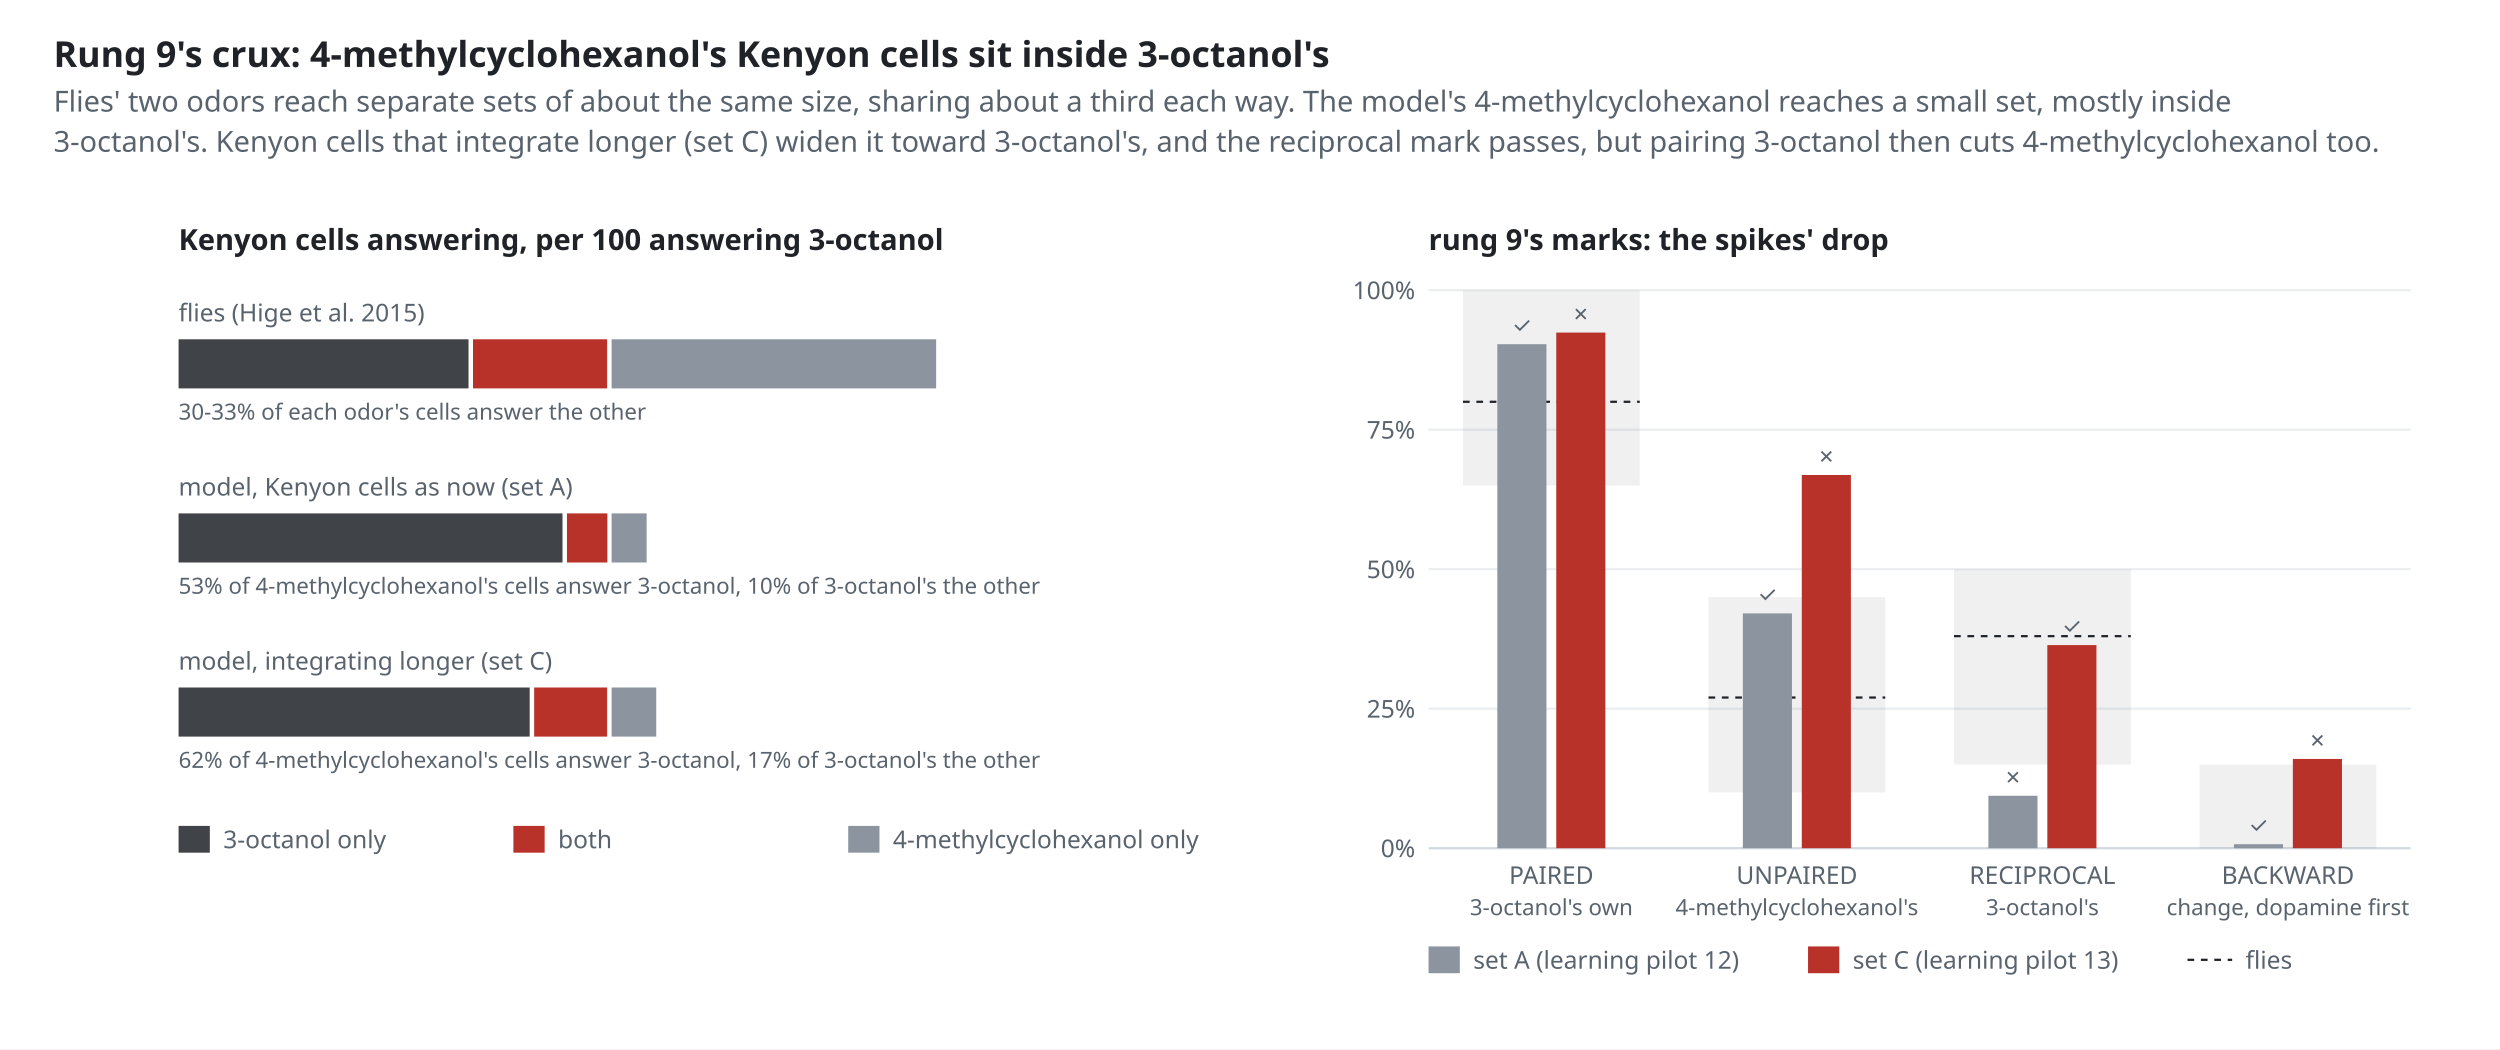
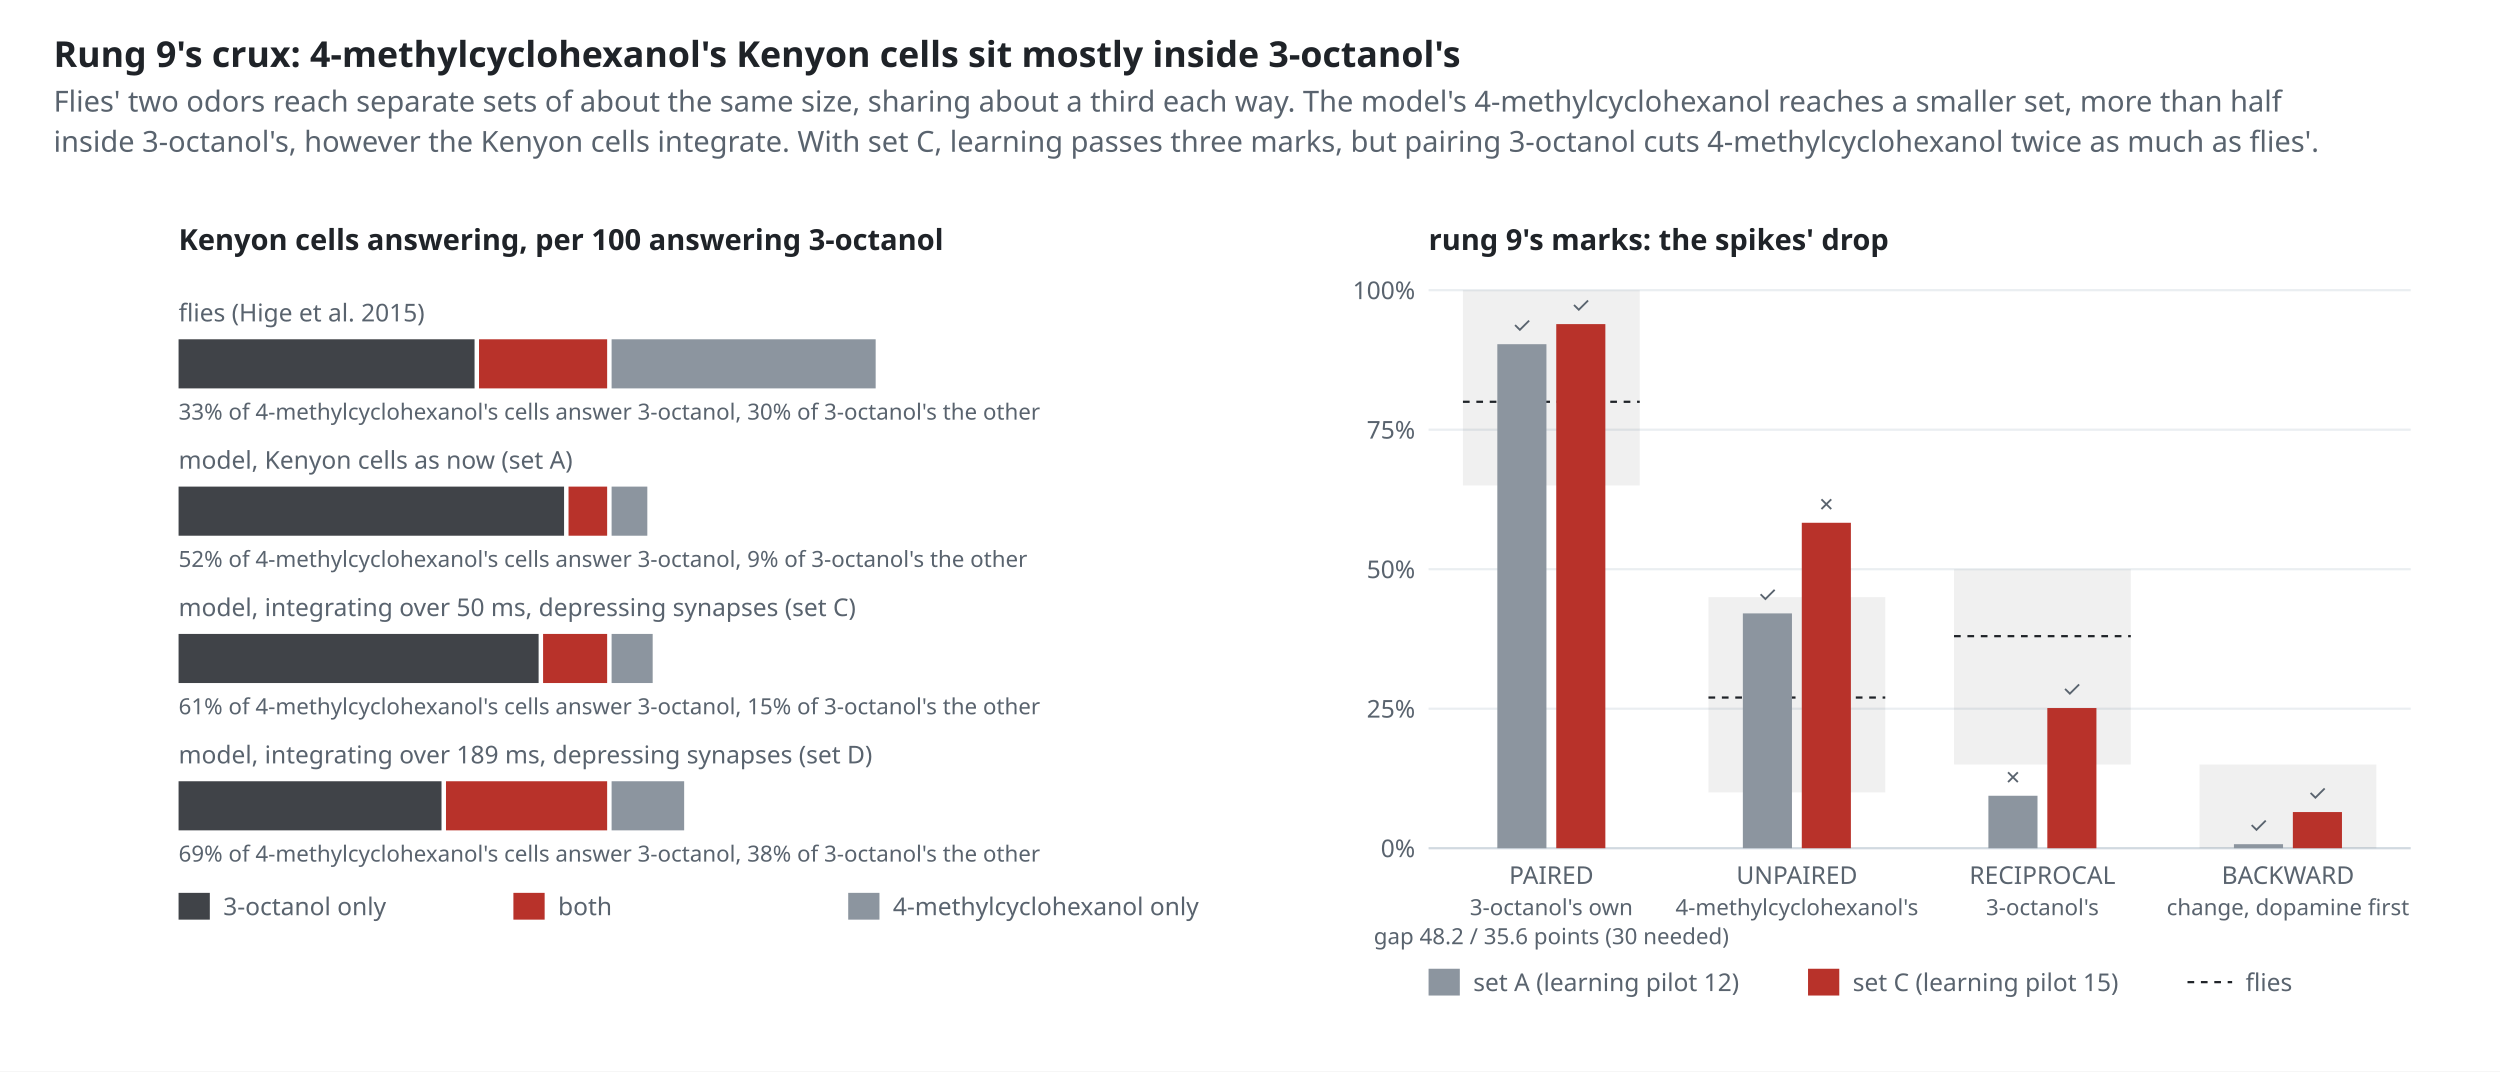
- <svg xmlns="http://www.w3.org/2000/svg" width="1120" height="470" viewBox="0 0 1120 470" role="img" aria-labelledby="t">
+ <svg xmlns="http://www.w3.org/2000/svg" width="1120" height="480" viewBox="0 0 1120 480" role="img" aria-labelledby="t">
  <style>
    text { font-family: -apple-system, BlinkMacSystemFont, 'Segoe UI', 'Noto Sans', Helvetica, Arial, sans-serif; }
    .lab { font-size: 16px; font-weight: 600; fill: #1f2328; }
    .val { font-size: 13px; font-weight: 600; fill: #1f2328; }
    .note { font-size: 13px; fill: #59636e; }
    .tick { font-size: 11px; fill: #59636e; }
    .tiny { font-size: 10px; fill: #59636e; }
    </style>
-   <rect width="1120" height="470" fill="#ffffff" />
-   <text x="24.0" y="30.0" class="lab" text-anchor="start">Rung 9's crux: 4-methylcyclohexanol's Kenyon cells sit inside 3-octanol's</text>
-   <text x="24.0" y="50.0" class="note" text-anchor="start">Flies' two odors reach separate sets of about the same size, sharing about a third each way. The model's 4-methylcyclohexanol reaches a small set, mostly inside</text>
-   <text x="24.0" y="68.0" class="note" text-anchor="start">3-octanol's. Kenyon cells that integrate longer (set C) widen it toward 3-octanol's, and the reciprocal mark passes, but pairing 3-octanol then cuts 4-methylcyclohexanol too.</text>
+   <rect width="1120" height="480" fill="#ffffff" />
+   <text x="24.0" y="30.0" class="lab" text-anchor="start">Rung 9's crux: 4-methylcyclohexanol's Kenyon cells sit mostly inside 3-octanol's</text>
+   <text x="24.0" y="50.0" class="note" text-anchor="start">Flies' two odors reach separate sets of about the same size, sharing about a third each way. The model's 4-methylcyclohexanol reaches a smaller set, more than half</text>
+   <text x="24.0" y="68.0" class="note" text-anchor="start">inside 3-octanol's, however the Kenyon cells integrate. With set C, learning passes three marks, but pairing 3-octanol cuts 4-methylcyclohexanol twice as much as flies'.</text>
  <text x="80.0" y="112.0" class="val" text-anchor="start">Kenyon cells answering, per 100 answering 3-octanol</text>
  <text x="80.0" y="144.0" class="tick" text-anchor="start">flies (Hige et al. 2015)</text>
-   <rect x="80.0" y="152" width="129.9" height="22" fill="#1f2328" fill-opacity="0.85" />
-   <rect x="211.9" y="152" width="60.1" height="22" fill="#b8322a" fill-opacity="1.0" />
-   <rect x="274.0" y="152" width="145.4" height="22" fill="#8c959f" fill-opacity="1.0" />
-   <text x="80.0" y="188.0" class="tiny" text-anchor="start">30-33% of each odor's cells answer the other</text>
-   <text x="80.0" y="222.0" class="tick" text-anchor="start">model, Kenyon cells as now (set A)</text>
-   <rect x="80.0" y="230" width="172.0" height="22" fill="#1f2328" fill-opacity="0.85" />
-   <rect x="254.0" y="230" width="18.1" height="22" fill="#b8322a" fill-opacity="1.0" />
-   <rect x="274.0" y="230" width="15.7" height="22" fill="#8c959f" fill-opacity="1.0" />
-   <text x="80.0" y="266.0" class="tiny" text-anchor="start">53% of 4-methylcyclohexanol's cells answer 3-octanol, 10% of 3-octanol's the other</text>
-   <text x="80.0" y="300.0" class="tick" text-anchor="start">model, integrating longer (set C)</text>
-   <rect x="80.0" y="308" width="157.3" height="22" fill="#1f2328" fill-opacity="0.85" />
-   <rect x="239.3" y="308" width="32.7" height="22" fill="#b8322a" fill-opacity="1.0" />
-   <rect x="274.0" y="308" width="20.0" height="22" fill="#8c959f" fill-opacity="1.0" />
-   <text x="80.0" y="344.0" class="tiny" text-anchor="start">62% of 4-methylcyclohexanol's cells answer 3-octanol, 17% of 3-octanol's the other</text>
-   <rect x="80" y="370" width="14" height="12" fill="#1f2328" fill-opacity="0.85" />
-   <text x="100.0" y="380.0" class="tick" text-anchor="start">3-octanol only</text>
-   <rect x="230" y="370" width="14" height="12" fill="#b8322a" fill-opacity="1.0" />
-   <text x="250.0" y="380.0" class="tick" text-anchor="start">both</text>
-   <rect x="380" y="370" width="14" height="12" fill="#8c959f" fill-opacity="1.0" />
-   <text x="400.0" y="380.0" class="tick" text-anchor="start">4-methylcyclohexanol only</text>
+   <rect x="80.0" y="152" width="132.6" height="22" fill="#1f2328" fill-opacity="0.85" />
+   <rect x="214.6" y="152" width="57.4" height="22" fill="#b8322a" fill-opacity="1.0" />
+   <rect x="274.0" y="152" width="118.3" height="22" fill="#8c959f" fill-opacity="1.0" />
+   <text x="80.0" y="188.0" class="tiny" text-anchor="start">33% of 4-methylcyclohexanol's cells answer 3-octanol, 30% of 3-octanol's the other</text>
+   <text x="80.0" y="210.0" class="tick" text-anchor="start">model, Kenyon cells as now (set A)</text>
+   <rect x="80.0" y="218" width="172.7" height="22" fill="#1f2328" fill-opacity="0.85" />
+   <rect x="254.7" y="218" width="17.3" height="22" fill="#b8322a" fill-opacity="1.0" />
+   <rect x="274.0" y="218" width="16.0" height="22" fill="#8c959f" fill-opacity="1.0" />
+   <text x="80.0" y="254.0" class="tiny" text-anchor="start">52% of 4-methylcyclohexanol's cells answer 3-octanol, 9% of 3-octanol's the other</text>
+   <text x="80.0" y="276.0" class="tick" text-anchor="start">model, integrating over 50 ms, depressing synapses (set C)</text>
+   <rect x="80.0" y="284" width="161.3" height="22" fill="#1f2328" fill-opacity="0.85" />
+   <rect x="243.3" y="284" width="28.7" height="22" fill="#b8322a" fill-opacity="1.0" />
+   <rect x="274.0" y="284" width="18.4" height="22" fill="#8c959f" fill-opacity="1.0" />
+   <text x="80.0" y="320.0" class="tiny" text-anchor="start">61% of 4-methylcyclohexanol's cells answer 3-octanol, 15% of 3-octanol's the other</text>
+   <text x="80.0" y="342.0" class="tick" text-anchor="start">model, integrating over 189 ms, depressing synapses (set D)</text>
+   <rect x="80.0" y="350" width="117.8" height="22" fill="#1f2328" fill-opacity="0.85" />
+   <rect x="199.8" y="350" width="72.2" height="22" fill="#b8322a" fill-opacity="1.0" />
+   <rect x="274.0" y="350" width="32.5" height="22" fill="#8c959f" fill-opacity="1.0" />
+   <text x="80.0" y="386.0" class="tiny" text-anchor="start">69% of 4-methylcyclohexanol's cells answer 3-octanol, 38% of 3-octanol's the other</text>
+   <rect x="80" y="400" width="14" height="12" fill="#1f2328" fill-opacity="0.85" />
+   <text x="100.0" y="410.0" class="tick" text-anchor="start">3-octanol only</text>
+   <rect x="230" y="400" width="14" height="12" fill="#b8322a" fill-opacity="1.0" />
+   <text x="250.0" y="410.0" class="tick" text-anchor="start">both</text>
+   <rect x="380" y="400" width="14" height="12" fill="#8c959f" fill-opacity="1.0" />
+   <text x="400.0" y="410.0" class="tick" text-anchor="start">4-methylcyclohexanol only</text>
  <text x="640.0" y="112.0" class="val" text-anchor="start">rung 9's marks: the spikes' drop</text>
  <line x1="640" y1="380.0" x2="1080" y2="380.0" stroke="#d1d9e0" stroke-opacity="1" />
  <text x="634.0" y="384.0" class="tick" text-anchor="end">0%</text>
  <line x1="640" y1="317.5" x2="1080" y2="317.5" stroke="#d1d9e0" stroke-opacity="0.45" />
  <text x="634.0" y="321.5" class="tick" text-anchor="end">25%</text>
  <line x1="640" y1="255.0" x2="1080" y2="255.0" stroke="#d1d9e0" stroke-opacity="0.45" />
  <text x="634.0" y="259.0" class="tick" text-anchor="end">50%</text>
  <line x1="640" y1="192.5" x2="1080" y2="192.5" stroke="#d1d9e0" stroke-opacity="0.45" />
  <text x="634.0" y="196.5" class="tick" text-anchor="end">75%</text>
  <line x1="640" y1="130.0" x2="1080" y2="130.0" stroke="#d1d9e0" stroke-opacity="0.45" />
  <text x="634.0" y="134.0" class="tick" text-anchor="end">100%</text>
  <rect x="655.4" y="130.0" width="79.2" height="87.5" fill="#1f2328" fill-opacity="0.07" />
  <line x1="655.4" y1="180.0" x2="734.6" y2="180.0" stroke="#1f2328" stroke-dasharray="3 3" />
  <rect x="670.8" y="154.2" width="22.0" height="225.8" fill="#8c959f" />
  <text x="681.8" y="149.2" class="tiny" text-anchor="middle">✓</text>
-   <rect x="697.2" y="149.0" width="22.0" height="231.0" fill="#b8322a" />
-   <text x="708.2" y="144.0" class="tiny" text-anchor="middle">✗</text>
+   <rect x="697.2" y="145.2" width="22.0" height="234.8" fill="#b8322a" />
+   <text x="708.2" y="140.2" class="tiny" text-anchor="middle">✓</text>
  <text x="695.0" y="396.0" class="tick" text-anchor="middle">PAIRED</text>
  <text x="695.0" y="410.0" class="tiny" text-anchor="middle">3-octanol's own</text>
+   <text x="695.0" y="423.0" class="tiny" text-anchor="middle">gap 48.2 / 35.6 points (30 needed)</text>
  <rect x="765.4" y="267.5" width="79.2" height="87.5" fill="#1f2328" fill-opacity="0.07" />
  <line x1="765.4" y1="312.5" x2="844.6" y2="312.5" stroke="#1f2328" stroke-dasharray="3 3" />
  <rect x="780.8" y="274.8" width="22.0" height="105.2" fill="#8c959f" />
  <text x="791.8" y="269.8" class="tiny" text-anchor="middle">✓</text>
-   <rect x="807.2" y="212.8" width="22.0" height="167.2" fill="#b8322a" />
-   <text x="818.2" y="207.8" class="tiny" text-anchor="middle">✗</text>
+   <rect x="807.2" y="234.2" width="22.0" height="145.8" fill="#b8322a" />
+   <text x="818.2" y="229.2" class="tiny" text-anchor="middle">✗</text>
  <text x="805.0" y="396.0" class="tick" text-anchor="middle">UNPAIRED</text>
  <text x="805.0" y="410.0" class="tiny" text-anchor="middle">4-methylcyclohexanol's</text>
  <rect x="875.4" y="255.0" width="79.2" height="87.5" fill="#1f2328" fill-opacity="0.07" />
  <line x1="875.4" y1="285.0" x2="954.6" y2="285.0" stroke="#1f2328" stroke-dasharray="3 3" />
  <rect x="890.8" y="356.5" width="22.0" height="23.5" fill="#8c959f" />
  <text x="901.8" y="351.5" class="tiny" text-anchor="middle">✗</text>
-   <rect x="917.2" y="289.0" width="22.0" height="91.0" fill="#b8322a" />
-   <text x="928.2" y="284.0" class="tiny" text-anchor="middle">✓</text>
+   <rect x="917.2" y="317.2" width="22.0" height="62.8" fill="#b8322a" />
+   <text x="928.2" y="312.2" class="tiny" text-anchor="middle">✓</text>
  <text x="915.0" y="396.0" class="tick" text-anchor="middle">RECIPROCAL</text>
  <text x="915.0" y="410.0" class="tiny" text-anchor="middle">3-octanol's</text>
  <rect x="985.4" y="342.5" width="79.2" height="37.5" fill="#1f2328" fill-opacity="0.07" />
  <rect x="1000.8" y="378.2" width="22.0" height="1.8" fill="#8c959f" />
  <text x="1011.8" y="373.2" class="tiny" text-anchor="middle">✓</text>
-   <rect x="1027.2" y="340.0" width="22.0" height="40.0" fill="#b8322a" />
-   <text x="1038.2" y="335.0" class="tiny" text-anchor="middle">✗</text>
+   <rect x="1027.2" y="363.8" width="22.0" height="16.2" fill="#b8322a" />
+   <text x="1038.2" y="358.8" class="tiny" text-anchor="middle">✓</text>
  <text x="1025.0" y="396.0" class="tick" text-anchor="middle">BACKWARD</text>
  <text x="1025.0" y="410.0" class="tiny" text-anchor="middle">change, dopamine first</text>
-   <rect x="640" y="424" width="14" height="12" fill="#8c959f" />
-   <text x="660.0" y="434.0" class="tick" text-anchor="start">set A (learning pilot 12)</text>
-   <rect x="810" y="424" width="14" height="12" fill="#b8322a" />
-   <text x="830.0" y="434.0" class="tick" text-anchor="start">set C (learning pilot 13)</text>
-   <line x1="980" y1="430" x2="1000" y2="430" stroke="#1f2328" stroke-dasharray="3 3" />
-   <text x="1006.0" y="434.0" class="tick" text-anchor="start">flies</text>
+   <rect x="640" y="434" width="14" height="12" fill="#8c959f" />
+   <text x="660.0" y="444.0" class="tick" text-anchor="start">set A (learning pilot 12)</text>
+   <rect x="810" y="434" width="14" height="12" fill="#b8322a" />
+   <text x="830.0" y="444.0" class="tick" text-anchor="start">set C (learning pilot 15)</text>
+   <line x1="980" y1="440" x2="1000" y2="440" stroke="#1f2328" stroke-dasharray="3 3" />
+   <text x="1006.0" y="444.0" class="tick" text-anchor="start">flies</text>
</svg>
